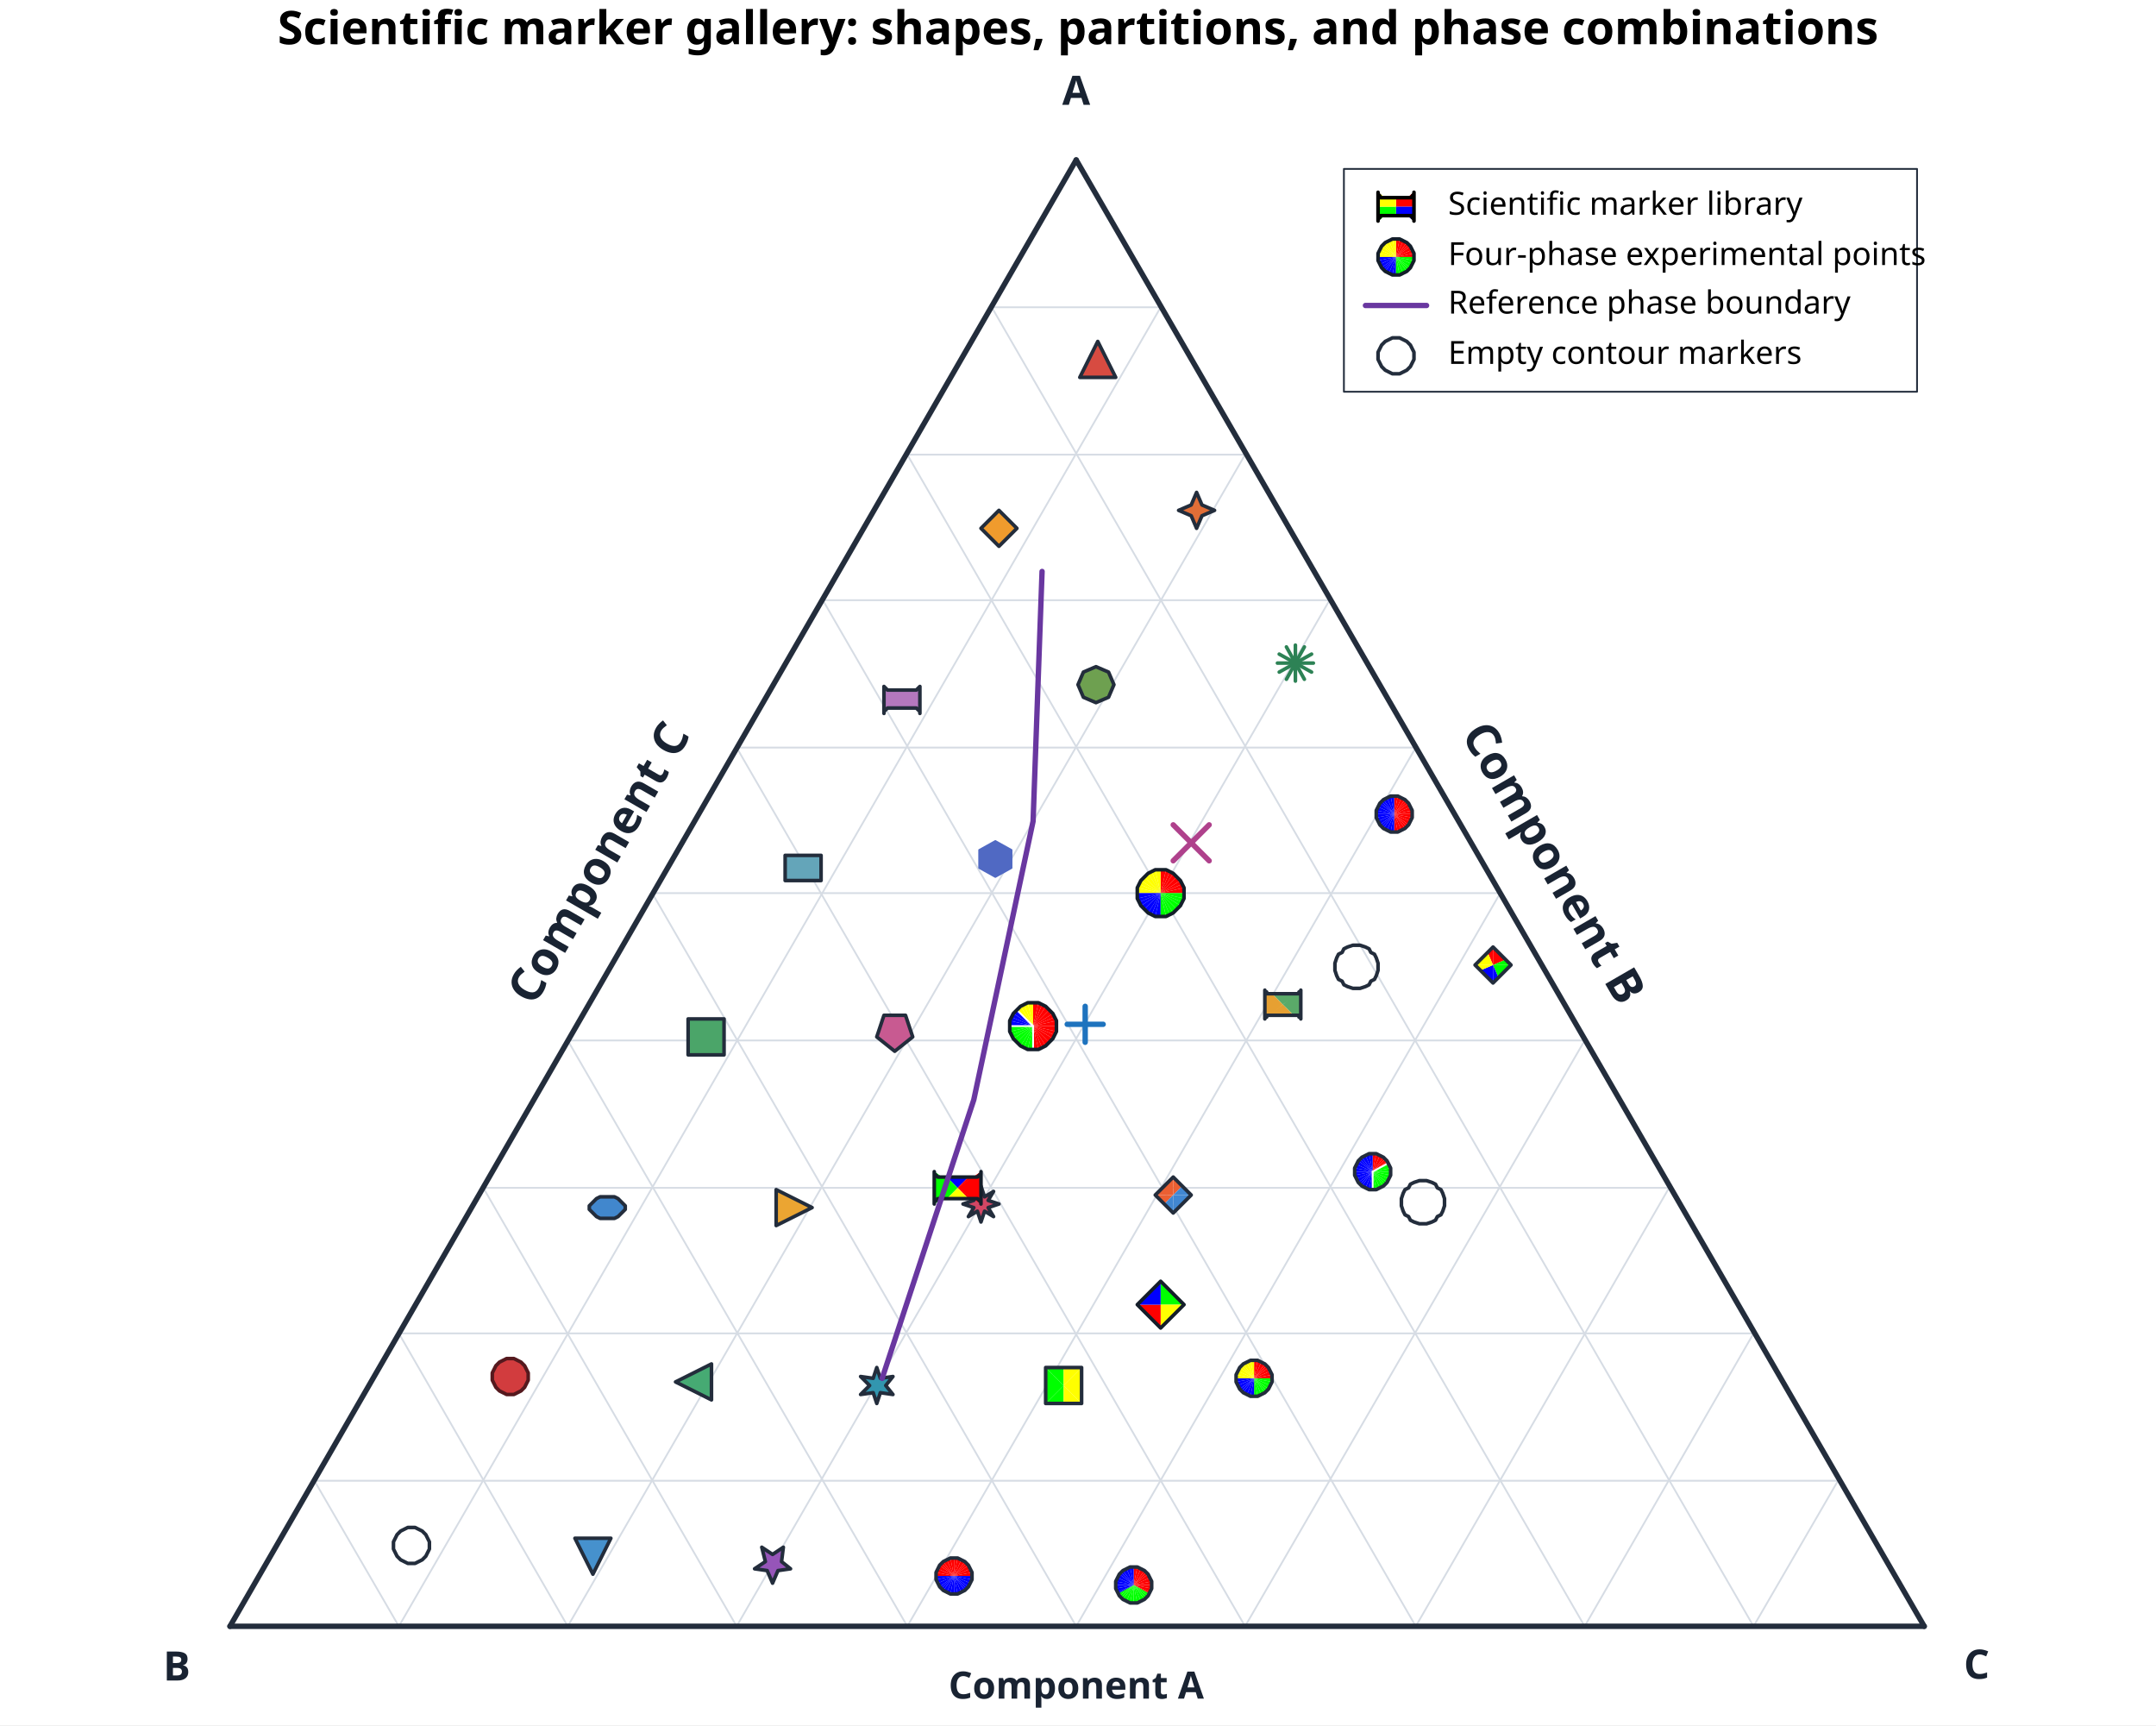
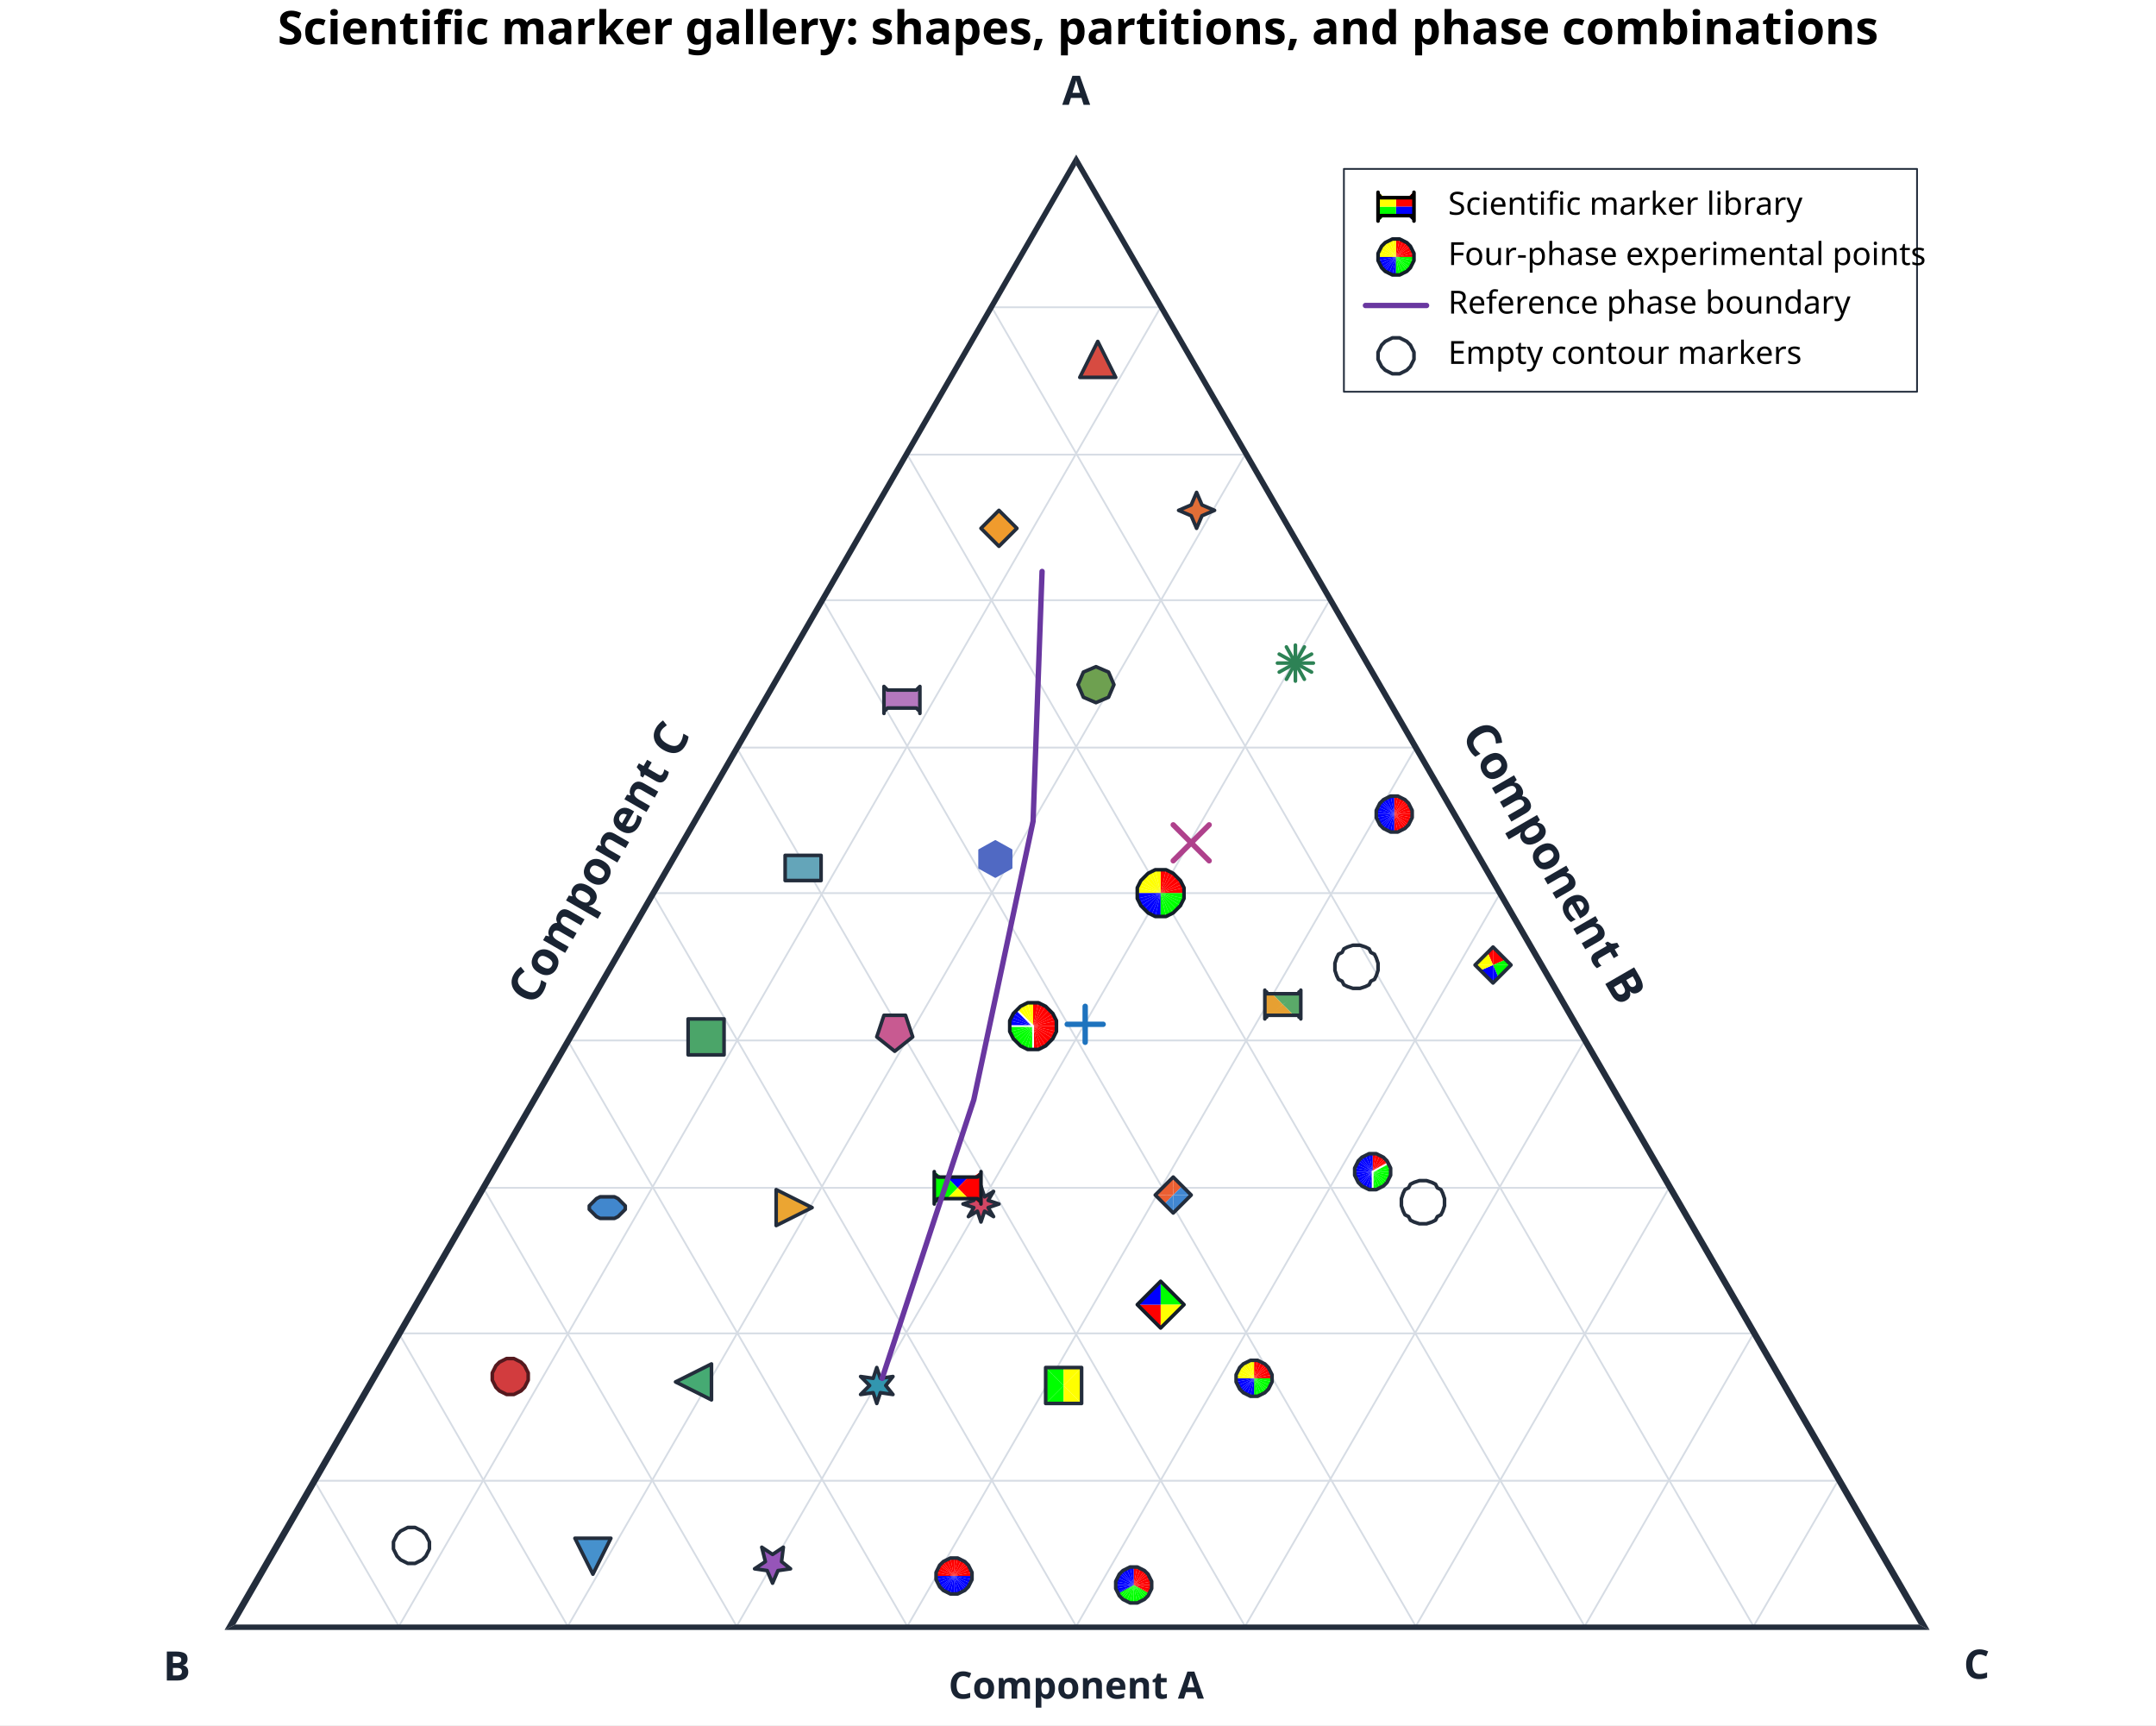
<svg xmlns="http://www.w3.org/2000/svg" width="1200" height="960" viewBox="0 0 1200 960">
  <g id="ternary-geometry" shape-rendering="geometricPrecision" stroke-linecap="round" stroke-linejoin="round">
    <rect x="0" y="0" width="1200" height="960" opacity="1" fill="#FFFFFF" stroke="none" />
    <polyline fill="none" opacity="1" stroke="#D6DCE4" stroke-width="1" points="175,824 1023,824 " />
    <polyline fill="none" opacity="1" stroke="#D6DCE4" stroke-width="1" points="222,742 976,742 " />
    <polyline fill="none" opacity="1" stroke="#D6DCE4" stroke-width="1" points="269,661 929,661 " />
    <polyline fill="none" opacity="1" stroke="#D6DCE4" stroke-width="1" points="316,579 882,579 " />
    <polyline fill="none" opacity="1" stroke="#D6DCE4" stroke-width="1" points="363,497 835,497 " />
    <polyline fill="none" opacity="1" stroke="#D6DCE4" stroke-width="1" points="410,416 788,416 " />
    <polyline fill="none" opacity="1" stroke="#D6DCE4" stroke-width="1" points="458,334 740,334 " />
    <polyline fill="none" opacity="1" stroke="#D6DCE4" stroke-width="1" points="505,253 693,253 " />
    <polyline fill="none" opacity="1" stroke="#D6DCE4" stroke-width="1" points="552,171 646,171 " />
    <polyline fill="none" opacity="1" stroke="#D6DCE4" stroke-width="1" points="552,171 976,905 " />
    <polyline fill="none" opacity="1" stroke="#D6DCE4" stroke-width="1" points="505,253 882,905 " />
    <polyline fill="none" opacity="1" stroke="#D6DCE4" stroke-width="1" points="458,334 788,905 " />
    <polyline fill="none" opacity="1" stroke="#D6DCE4" stroke-width="1" points="410,416 693,905 " />
    <polyline fill="none" opacity="1" stroke="#D6DCE4" stroke-width="1" points="363,497 599,905 " />
    <polyline fill="none" opacity="1" stroke="#D6DCE4" stroke-width="1" points="316,579 505,905 " />
    <polyline fill="none" opacity="1" stroke="#D6DCE4" stroke-width="1" points="269,661 410,905 " />
    <polyline fill="none" opacity="1" stroke="#D6DCE4" stroke-width="1" points="222,742 316,905 " />
    <polyline fill="none" opacity="1" stroke="#D6DCE4" stroke-width="1" points="175,824 222,905 " />
    <polyline fill="none" opacity="1" stroke="#D6DCE4" stroke-width="1" points="646,171 222,905 " />
    <polyline fill="none" opacity="1" stroke="#D6DCE4" stroke-width="1" points="693,253 316,905 " />
    <polyline fill="none" opacity="1" stroke="#D6DCE4" stroke-width="1" points="740,334 410,905 " />
    <polyline fill="none" opacity="1" stroke="#D6DCE4" stroke-width="1" points="788,416 505,905 " />
    <polyline fill="none" opacity="1" stroke="#D6DCE4" stroke-width="1" points="835,497 599,905 " />
    <polyline fill="none" opacity="1" stroke="#D6DCE4" stroke-width="1" points="882,579 693,905 " />
    <polyline fill="none" opacity="1" stroke="#D6DCE4" stroke-width="1" points="929,661 788,905 " />
    <polyline fill="none" opacity="1" stroke="#D6DCE4" stroke-width="1" points="976,742 882,905 " />
    <polyline fill="none" opacity="1" stroke="#D6DCE4" stroke-width="1" points="1023,824 976,905 " />
-     <polyline fill="none" opacity="1" stroke="#232D3C" stroke-width="3" points="128,905 1071,905 " />
-     <polyline fill="none" opacity="1" stroke="#232D3C" stroke-width="3" points="1071,905 599,89 " />
-     <polyline fill="none" opacity="1" stroke="#232D3C" stroke-width="3" points="599,89 128,905 " />
    <polyline fill="none" opacity="1" stroke="#232D3C" stroke-width="2" points="239,860 239,858 238,856 237,854 236,853 235,852 233,851 231,850 229,850 227,850 225,851 223,852 222,853 221,854 220,856 219,858 219,860 219,862 220,864 221,866 222,867 223,868 225,869 227,870 229,870 231,870 233,869 235,868 236,867 237,866 238,864 239,862 239,860 " />
    <polygon opacity="1" fill="#D23C3E" points="294,766 294,764 293,762 292,760 291,759 290,758 288,757 286,756 284,756 282,756 280,757 278,758 277,759 276,760 275,762 274,764 274,766 274,768 275,770 276,772 277,773 278,774 280,775 282,776 284,776 286,776 288,775 290,774 291,773 292,772 293,770 294,768 " />
    <polyline fill="none" opacity="1" stroke="#55191E" stroke-width="2" points="294,766 294,764 293,762 292,760 291,759 290,758 288,757 286,756 284,756 282,756 280,757 278,758 277,759 276,760 275,762 274,764 274,766 274,768 275,770 276,772 277,773 278,774 280,775 282,776 284,776 286,776 288,775 290,774 291,773 292,772 293,770 294,768 294,766 " />
    <polygon opacity="1" fill="#4187CD" points="348,672 348,671 347,670 346,669 345,668 344,667 342,666 340,666 338,666 336,666 334,666 332,667 331,668 330,669 329,670 328,671 328,672 328,673 329,674 330,675 331,676 332,677 334,678 336,678 338,678 340,678 342,678 344,677 345,676 346,675 347,674 348,673 " />
    <polyline fill="none" opacity="1" stroke="#232D3C" stroke-width="2" points="348,672 348,671 347,670 346,669 345,668 344,667 342,666 340,666 338,666 336,666 334,666 332,667 331,668 330,669 329,670 328,671 328,672 328,673 329,674 330,675 331,676 332,677 334,678 336,678 338,678 340,678 342,678 344,677 345,676 346,675 347,674 348,673 348,672 " />
    <polygon opacity="1" fill="#4BA569" points="383,567 403,567 403,587 383,587 " />
    <polyline fill="none" opacity="1" stroke="#232D3C" stroke-width="2" points="383,567 403,567 403,587 383,587 383,567 " />
    <polygon opacity="1" fill="#64A5B9" points="437,476 457,476 457,490 437,490 " />
    <polyline fill="none" opacity="1" stroke="#232D3C" stroke-width="2" points="437,476 457,476 457,490 437,490 437,476 " />
    <polygon opacity="1" fill="#B478BE" points="510,384 510,384 511,383 512,382 512,382 512,397 512,396 511,395 510,394 510,394 495,394 494,394 493,395 492,396 492,397 492,382 492,382 493,383 494,384 495,384 " />
    <polyline fill="none" opacity="1" stroke="#232D3C" stroke-width="2" points="510,384 510,384 511,383 512,382 512,382 512,397 512,396 511,395 510,394 510,394 495,394 494,394 493,395 492,396 492,397 492,382 492,382 493,383 494,384 495,384 510,384 " />
    <polygon opacity="1" fill="#F09B2D" points="556,284 566,294 556,304 546,294 " />
    <polyline fill="none" opacity="1" stroke="#232D3C" stroke-width="2" points="556,284 566,294 556,304 546,294 556,284 " />
    <polygon opacity="1" fill="#D74B41" points="611,190 621,210 601,210 " />
    <polyline fill="none" opacity="1" stroke="#232D3C" stroke-width="2" points="611,190 621,210 601,210 611,190 " />
    <polygon opacity="1" fill="#4691CD" points="330,876 320,856 340,856 " />
    <polyline fill="none" opacity="1" stroke="#232D3C" stroke-width="2" points="330,876 320,856 340,856 330,876 " />
    <polygon opacity="1" fill="#46AA73" points="376,769 396,759 396,779 " />
    <polyline fill="none" opacity="1" stroke="#232D3C" stroke-width="2" points="376,769 396,759 396,779 376,769 " />
    <polygon opacity="1" fill="#EBA532" points="452,672 432,682 432,662 " />
    <polyline fill="none" opacity="1" stroke="#232D3C" stroke-width="2" points="452,672 432,682 432,662 452,672 " />
    <polygon opacity="1" fill="#C85A91" points="498,585 508,577 504,565 492,565 488,577 " />
    <polyline fill="none" opacity="1" stroke="#232D3C" stroke-width="2" points="498,585 508,577 504,565 492,565 488,577 498,585 " />
    <polygon opacity="1" fill="#5069C3" points="554,488 563,483 563,473 554,468 545,473 545,483 " />
    <polyline fill="none" opacity="1" stroke="#5069C3" stroke-width="1" points="554,488 563,483 563,473 554,468 545,473 545,483 554,488 " />
    <polygon opacity="1" fill="#6EA050" points="610,391 617,388 620,381 617,374 610,371 603,374 600,381 603,388 " />
    <polyline fill="none" opacity="1" stroke="#232D3C" stroke-width="2" points="610,391 617,388 620,381 617,374 610,371 603,374 600,381 603,388 610,391 " />
    <polygon opacity="1" fill="#E16E37" points="666,294 669,287 676,284 669,281 666,274 663,281 656,284 663,287 " />
    <polyline fill="none" opacity="1" stroke="#232D3C" stroke-width="2" points="666,294 669,287 676,284 669,281 666,274 663,281 656,284 663,287 666,294 " />
    <polygon opacity="1" fill="#9655B9" points="430,881 433,874 440,873 435,869 436,861 430,865 424,861 426,869 420,873 427,874 " />
    <polyline fill="none" opacity="1" stroke="#232D3C" stroke-width="2" points="430,881 433,874 440,873 435,869 436,861 430,865 424,861 426,869 420,873 427,874 430,881 " />
    <polygon opacity="1" fill="#3296AF" points="488,781 490,775 497,776 493,771 497,766 490,767 488,761 486,767 479,766 484,771 479,776 486,775 " />
    <polyline fill="none" opacity="1" stroke="#232D3C" stroke-width="2" points="488,781 490,775 497,776 493,771 497,766 490,767 488,761 486,767 479,766 484,771 479,776 486,775 488,781 " />
    <polygon opacity="1" fill="#D24664" points="546,680 548,674 553,677 550,672 556,670 550,668 553,663 548,666 546,660 544,666 539,663 542,668 536,670 542,672 539,677 544,674 " />
    <polyline fill="none" opacity="1" stroke="#232D3C" stroke-width="2" points="546,680 548,674 553,677 550,672 556,670 550,668 553,663 548,666 546,660 544,666 539,663 542,668 536,670 542,672 539,677 544,674 546,680 " />
    <polyline fill="none" opacity="1" stroke="#1E73BE" stroke-width="3" points="594,570 614,570 " />
    <polyline fill="none" opacity="1" stroke="#1E73BE" stroke-width="3" points="604,560 604,580 " />
    <polyline fill="none" opacity="1" stroke="#AF418C" stroke-width="3" points="653,459 673,479 " />
    <polyline fill="none" opacity="1" stroke="#AF418C" stroke-width="3" points="653,479 673,459 " />
    <polyline fill="none" opacity="1" stroke="#2D8255" stroke-width="2" points="711,369 731,369 " />
    <polyline fill="none" opacity="1" stroke="#2D8255" stroke-width="2" points="712,374 730,364 " />
    <polyline fill="none" opacity="1" stroke="#2D8255" stroke-width="2" points="716,378 726,360 " />
    <polyline fill="none" opacity="1" stroke="#2D8255" stroke-width="2" points="721,379 721,359 " />
    <polyline fill="none" opacity="1" stroke="#2D8255" stroke-width="2" points="726,378 716,360 " />
    <polyline fill="none" opacity="1" stroke="#2D8255" stroke-width="2" points="730,374 712,364 " />
    <polygon opacity="1" fill="#FF0000" points="531,877 541,877 541,875 " />
    <polygon opacity="1" fill="#FF0000" points="531,877 541,875 540,873 " />
    <polygon opacity="1" fill="#FF0000" points="531,877 540,873 539,871 " />
    <polygon opacity="1" fill="#FF0000" points="531,877 539,871 538,870 " />
    <polygon opacity="1" fill="#FF0000" points="531,877 538,870 537,869 " />
    <polygon opacity="1" fill="#FF0000" points="531,877 537,869 535,868 " />
    <polygon opacity="1" fill="#FF0000" points="531,877 535,868 533,867 " />
    <polygon opacity="1" fill="#FF0000" points="531,877 533,867 531,867 " />
    <polygon opacity="1" fill="#FF0000" points="531,877 531,867 529,867 " />
    <polygon opacity="1" fill="#FF0000" points="531,877 529,867 527,868 " />
    <polygon opacity="1" fill="#FF0000" points="531,877 527,868 525,869 " />
    <polygon opacity="1" fill="#FF0000" points="531,877 525,869 524,870 " />
    <polygon opacity="1" fill="#FF0000" points="531,877 524,870 523,871 " />
    <polygon opacity="1" fill="#FF0000" points="531,877 523,871 522,873 " />
    <polygon opacity="1" fill="#FF0000" points="531,877 522,873 521,875 " />
    <polygon opacity="1" fill="#FF0000" points="531,877 521,875 521,877 " />
    <polygon opacity="1" fill="#0000FF" points="531,877 521,877 521,879 " />
    <polygon opacity="1" fill="#0000FF" points="531,877 521,879 522,881 " />
    <polygon opacity="1" fill="#0000FF" points="531,877 522,881 523,883 " />
    <polygon opacity="1" fill="#0000FF" points="531,877 523,883 524,884 " />
    <polygon opacity="1" fill="#0000FF" points="531,877 524,884 525,885 " />
    <polygon opacity="1" fill="#0000FF" points="531,877 525,885 527,886 " />
    <polygon opacity="1" fill="#0000FF" points="531,877 527,886 529,887 " />
    <polygon opacity="1" fill="#0000FF" points="531,877 529,887 531,887 " />
    <polygon opacity="1" fill="#0000FF" points="531,877 531,887 533,887 " />
    <polygon opacity="1" fill="#0000FF" points="531,877 533,887 535,886 " />
    <polygon opacity="1" fill="#0000FF" points="531,877 535,886 537,885 " />
    <polygon opacity="1" fill="#0000FF" points="531,877 537,885 538,884 " />
    <polygon opacity="1" fill="#0000FF" points="531,877 538,884 539,883 " />
    <polygon opacity="1" fill="#0000FF" points="531,877 539,883 540,881 " />
    <polygon opacity="1" fill="#0000FF" points="531,877 540,881 541,879 " />
    <polygon opacity="1" fill="#0000FF" points="531,877 541,879 541,877 " />
    <polyline fill="none" opacity="1" stroke="#232D3C" stroke-width="2" points="541,877 541,875 540,873 539,871 538,870 537,869 535,868 533,867 531,867 529,867 527,868 525,869 524,870 523,871 522,873 521,875 521,877 521,879 522,881 523,883 524,884 525,885 527,886 529,887 531,887 533,887 535,886 537,885 538,884 539,883 540,881 541,879 541,877 " />
    <polygon opacity="1" fill="#00FF00" points="592,771 592,771 582,761 592,761 " />
    <polygon opacity="1" fill="#FFFF00" points="592,771 592,771 592,761 602,761 " />
    <polygon opacity="1" fill="#FFFF00" points="592,771 602,761 602,781 " />
    <polygon opacity="1" fill="#00FF00" points="592,771 592,771 592,781 582,781 " />
    <polygon opacity="1" fill="#FFFF00" points="592,771 592,771 602,781 592,781 " />
    <polygon opacity="1" fill="#00FF00" points="592,771 582,781 582,761 " />
    <polyline fill="none" opacity="1" stroke="#232D3C" stroke-width="2" points="582,761 602,761 602,781 582,781 582,761 " />
    <polygon opacity="1" fill="#EB5F32" points="653,665 653,665 653,655 658,660 " />
    <polygon opacity="1" fill="#4187D2" points="653,665 653,665 658,660 663,665 " />
    <polygon opacity="1" fill="#4187D2" points="653,665 663,665 653,675 " />
    <polygon opacity="1" fill="#EB5F32" points="653,665 653,665 648,670 643,665 " />
    <polygon opacity="1" fill="#4187D2" points="653,665 653,665 653,675 648,670 " />
    <polygon opacity="1" fill="#EB5F32" points="653,665 643,665 653,655 " />
    <polyline fill="none" opacity="1" stroke="#232D3C" stroke-width="2" points="653,655 663,665 653,675 643,665 653,655 " />
    <polygon opacity="1" fill="#5AAA69" points="714,559 722,553 723,553 " />
    <polygon opacity="1" fill="#5AAA69" points="714,559 723,553 723,552 " />
    <polygon opacity="1" fill="#5AAA69" points="714,559 723,552 724,552 " />
    <polygon opacity="1" fill="#5AAA69" points="714,559 724,552 724,551 " />
    <polygon opacity="1" fill="#5AAA69" points="714,559 724,551 724,567 " />
    <polygon opacity="1" fill="#5AAA69" points="714,559 724,567 724,566 " />
    <polygon opacity="1" fill="#5AAA69" points="714,559 724,566 723,566 " />
    <polygon opacity="1" fill="#5AAA69" points="714,559 723,566 723,565 " />
    <polygon opacity="1" fill="#5AAA69" points="714,559 723,565 722,565 " />
    <polygon opacity="1" fill="#5AAA69" points="714,559 714,559 722,565 720,565 " />
    <polygon opacity="1" fill="#E6A032" points="714,559 714,559 720,565 706,565 " />
    <polygon opacity="1" fill="#E6A032" points="714,559 706,565 705,565 " />
    <polygon opacity="1" fill="#E6A032" points="714,559 705,565 705,566 " />
    <polygon opacity="1" fill="#E6A032" points="714,559 705,566 704,566 " />
    <polygon opacity="1" fill="#E6A032" points="714,559 704,566 704,567 " />
    <polygon opacity="1" fill="#E6A032" points="714,559 704,567 704,551 " />
    <polygon opacity="1" fill="#E6A032" points="714,559 704,551 704,552 " />
    <polygon opacity="1" fill="#E6A032" points="714,559 704,552 705,552 " />
    <polygon opacity="1" fill="#E6A032" points="714,559 705,552 705,553 " />
    <polygon opacity="1" fill="#E6A032" points="714,559 705,553 706,553 " />
    <polygon opacity="1" fill="#5AAA69" points="714,559 714,559 708,553 722,553 " />
    <polygon opacity="1" fill="#E6A032" points="714,559 714,559 706,553 708,553 " />
    <polyline fill="none" opacity="1" stroke="#232D3C" stroke-width="2" points="722,553 723,553 723,552 724,552 724,551 724,567 724,566 723,566 723,565 722,565 706,565 705,565 705,566 704,566 704,567 704,551 704,552 705,552 705,553 706,553 722,553 " />
    <polygon opacity="1" fill="#FF0000" points="776,453 786,453 786,451 " />
    <polygon opacity="1" fill="#FF0000" points="776,453 786,451 785,449 " />
    <polygon opacity="1" fill="#FF0000" points="776,453 785,449 784,447 " />
    <polygon opacity="1" fill="#FF0000" points="776,453 784,447 783,446 " />
    <polygon opacity="1" fill="#FF0000" points="776,453 783,446 782,445 " />
    <polygon opacity="1" fill="#FF0000" points="776,453 782,445 780,444 " />
    <polygon opacity="1" fill="#FF0000" points="776,453 780,444 778,443 " />
    <polygon opacity="1" fill="#FF0000" points="776,453 778,443 776,443 " />
    <polygon opacity="1" fill="#FF0000" points="776,453 776,463 778,463 " />
    <polygon opacity="1" fill="#FF0000" points="776,453 778,463 780,462 " />
    <polygon opacity="1" fill="#FF0000" points="776,453 780,462 782,461 " />
    <polygon opacity="1" fill="#FF0000" points="776,453 782,461 783,460 " />
    <polygon opacity="1" fill="#FF0000" points="776,453 783,460 784,459 " />
    <polygon opacity="1" fill="#FF0000" points="776,453 784,459 785,457 " />
    <polygon opacity="1" fill="#FF0000" points="776,453 785,457 786,455 " />
    <polygon opacity="1" fill="#FF0000" points="776,453 786,455 786,453 " />
    <polygon opacity="1" fill="#0000FF" points="776,453 776,443 774,443 " />
    <polygon opacity="1" fill="#0000FF" points="776,453 774,443 772,444 " />
    <polygon opacity="1" fill="#0000FF" points="776,453 772,444 770,445 " />
    <polygon opacity="1" fill="#0000FF" points="776,453 770,445 769,446 " />
    <polygon opacity="1" fill="#0000FF" points="776,453 769,446 768,447 " />
    <polygon opacity="1" fill="#0000FF" points="776,453 768,447 767,449 " />
    <polygon opacity="1" fill="#0000FF" points="776,453 767,449 766,451 " />
    <polygon opacity="1" fill="#0000FF" points="776,453 766,451 766,453 " />
    <polygon opacity="1" fill="#0000FF" points="776,453 766,453 766,455 " />
    <polygon opacity="1" fill="#0000FF" points="776,453 766,455 767,457 " />
    <polygon opacity="1" fill="#0000FF" points="776,453 767,457 768,459 " />
    <polygon opacity="1" fill="#0000FF" points="776,453 768,459 769,460 " />
    <polygon opacity="1" fill="#0000FF" points="776,453 769,460 770,461 " />
    <polygon opacity="1" fill="#0000FF" points="776,453 770,461 772,462 " />
    <polygon opacity="1" fill="#0000FF" points="776,453 772,462 774,463 " />
    <polygon opacity="1" fill="#0000FF" points="776,453 774,463 776,463 " />
    <polyline fill="none" opacity="1" stroke="#232D3C" stroke-width="2" points="786,453 786,451 785,449 784,447 783,446 782,445 780,444 778,443 776,443 774,443 772,444 770,445 769,446 768,447 767,449 766,451 766,453 766,455 767,457 768,459 769,460 770,461 772,462 774,463 776,463 778,463 780,462 782,461 783,460 784,459 785,457 786,455 786,453 " />
    <polygon opacity="1" fill="#FF0000" points="631,882 641,882 641,880 " />
    <polygon opacity="1" fill="#FF0000" points="631,882 641,880 640,878 " />
    <polygon opacity="1" fill="#FF0000" points="631,882 640,878 639,876 " />
    <polygon opacity="1" fill="#FF0000" points="631,882 639,876 638,875 " />
    <polygon opacity="1" fill="#FF0000" points="631,882 638,875 637,874 " />
    <polygon opacity="1" fill="#FF0000" points="631,882 637,874 635,873 " />
    <polygon opacity="1" fill="#FF0000" points="631,882 635,873 633,872 " />
    <polygon opacity="1" fill="#FF0000" points="631,882 633,872 631,872 " />
    <polygon opacity="1" fill="#FF0000" points="631,882 631,882 640,887 640,886 " />
    <polygon opacity="1" fill="#FF0000" points="631,882 640,886 641,884 " />
    <polygon opacity="1" fill="#FF0000" points="631,882 641,884 641,882 " />
    <polygon opacity="1" fill="#00FF00" points="631,882 631,882 622,887 623,888 " />
    <polygon opacity="1" fill="#00FF00" points="631,882 623,888 624,889 " />
    <polygon opacity="1" fill="#00FF00" points="631,882 624,889 625,890 " />
    <polygon opacity="1" fill="#00FF00" points="631,882 625,890 627,891 " />
    <polygon opacity="1" fill="#00FF00" points="631,882 627,891 629,892 " />
    <polygon opacity="1" fill="#00FF00" points="631,882 629,892 631,892 " />
    <polygon opacity="1" fill="#00FF00" points="631,882 631,892 633,892 " />
    <polygon opacity="1" fill="#00FF00" points="631,882 633,892 635,891 " />
    <polygon opacity="1" fill="#00FF00" points="631,882 635,891 637,890 " />
    <polygon opacity="1" fill="#00FF00" points="631,882 637,890 638,889 " />
    <polygon opacity="1" fill="#00FF00" points="631,882 638,889 639,888 " />
    <polygon opacity="1" fill="#00FF00" points="631,882 631,882 639,888 640,887 " />
    <polygon opacity="1" fill="#0000FF" points="631,882 631,872 629,872 " />
    <polygon opacity="1" fill="#0000FF" points="631,882 629,872 627,873 " />
    <polygon opacity="1" fill="#0000FF" points="631,882 627,873 625,874 " />
    <polygon opacity="1" fill="#0000FF" points="631,882 625,874 624,875 " />
    <polygon opacity="1" fill="#0000FF" points="631,882 624,875 623,876 " />
    <polygon opacity="1" fill="#0000FF" points="631,882 623,876 622,878 " />
    <polygon opacity="1" fill="#0000FF" points="631,882 622,878 621,880 " />
    <polygon opacity="1" fill="#0000FF" points="631,882 621,880 621,882 " />
    <polygon opacity="1" fill="#0000FF" points="631,882 621,882 621,884 " />
    <polygon opacity="1" fill="#0000FF" points="631,882 621,884 622,886 " />
    <polygon opacity="1" fill="#0000FF" points="631,882 631,882 622,886 622,887 " />
    <polyline fill="none" opacity="1" stroke="#232D3C" stroke-width="2" points="641,882 641,880 640,878 639,876 638,875 637,874 635,873 633,872 631,872 629,872 627,873 625,874 624,875 623,876 622,878 621,880 621,882 621,884 622,886 623,888 624,889 625,890 627,891 629,892 631,892 633,892 635,891 637,890 638,889 639,888 640,886 641,884 641,882 " />
    <polygon opacity="1" fill="#FF0000" points="698,767 708,767 708,765 " />
    <polygon opacity="1" fill="#FF0000" points="698,767 708,765 707,763 " />
    <polygon opacity="1" fill="#FF0000" points="698,767 707,763 706,761 " />
    <polygon opacity="1" fill="#FF0000" points="698,767 706,761 705,760 " />
    <polygon opacity="1" fill="#FF0000" points="698,767 705,760 704,759 " />
    <polygon opacity="1" fill="#FF0000" points="698,767 704,759 702,758 " />
    <polygon opacity="1" fill="#FF0000" points="698,767 702,758 700,757 " />
    <polygon opacity="1" fill="#FF0000" points="698,767 700,757 698,757 " />
    <polygon opacity="1" fill="#00FF00" points="698,767 698,777 700,777 " />
    <polygon opacity="1" fill="#00FF00" points="698,767 700,777 702,776 " />
    <polygon opacity="1" fill="#00FF00" points="698,767 702,776 704,775 " />
    <polygon opacity="1" fill="#00FF00" points="698,767 704,775 705,774 " />
    <polygon opacity="1" fill="#00FF00" points="698,767 705,774 706,773 " />
    <polygon opacity="1" fill="#00FF00" points="698,767 706,773 707,771 " />
    <polygon opacity="1" fill="#00FF00" points="698,767 707,771 708,769 " />
    <polygon opacity="1" fill="#00FF00" points="698,767 708,769 708,767 " />
    <polygon opacity="1" fill="#0000FF" points="698,767 688,767 688,769 " />
    <polygon opacity="1" fill="#0000FF" points="698,767 688,769 689,771 " />
    <polygon opacity="1" fill="#0000FF" points="698,767 689,771 690,773 " />
    <polygon opacity="1" fill="#0000FF" points="698,767 690,773 691,774 " />
    <polygon opacity="1" fill="#0000FF" points="698,767 691,774 692,775 " />
    <polygon opacity="1" fill="#0000FF" points="698,767 692,775 694,776 " />
    <polygon opacity="1" fill="#0000FF" points="698,767 694,776 696,777 " />
    <polygon opacity="1" fill="#0000FF" points="698,767 696,777 698,777 " />
    <polygon opacity="1" fill="#FFFF00" points="698,767 698,757 696,757 " />
    <polygon opacity="1" fill="#FFFF00" points="698,767 696,757 694,758 " />
    <polygon opacity="1" fill="#FFFF00" points="698,767 694,758 692,759 " />
    <polygon opacity="1" fill="#FFFF00" points="698,767 692,759 691,760 " />
    <polygon opacity="1" fill="#FFFF00" points="698,767 691,760 690,761 " />
    <polygon opacity="1" fill="#FFFF00" points="698,767 690,761 689,763 " />
    <polygon opacity="1" fill="#FFFF00" points="698,767 689,763 688,765 " />
    <polygon opacity="1" fill="#FFFF00" points="698,767 688,765 688,767 " />
    <polyline fill="none" opacity="1" stroke="#232D3C" stroke-width="2" points="708,767 708,765 707,763 706,761 705,760 704,759 702,758 700,757 698,757 696,757 694,758 692,759 691,760 690,761 689,763 688,765 688,767 688,769 689,771 690,773 691,774 692,775 694,776 696,777 698,777 700,777 702,776 704,775 705,774 706,773 707,771 708,769 708,767 " />
    <polygon opacity="1" fill="#FF0000" points="764,652 764,652 773,647 772,646 " />
    <polygon opacity="1" fill="#FF0000" points="764,652 772,646 771,645 " />
    <polygon opacity="1" fill="#FF0000" points="764,652 771,645 770,644 " />
    <polygon opacity="1" fill="#FF0000" points="764,652 770,644 768,643 " />
    <polygon opacity="1" fill="#FF0000" points="764,652 768,643 766,642 " />
    <polygon opacity="1" fill="#FF0000" points="764,652 766,642 764,642 " />
    <polygon opacity="1" fill="#00FF00" points="764,652 774,652 774,650 " />
    <polygon opacity="1" fill="#00FF00" points="764,652 774,650 773,648 " />
    <polygon opacity="1" fill="#00FF00" points="764,652 764,652 773,648 773,647 " />
    <polygon opacity="1" fill="#00FF00" points="764,652 764,662 766,662 " />
    <polygon opacity="1" fill="#00FF00" points="764,652 766,662 768,661 " />
    <polygon opacity="1" fill="#00FF00" points="764,652 768,661 770,660 " />
    <polygon opacity="1" fill="#00FF00" points="764,652 770,660 771,659 " />
    <polygon opacity="1" fill="#00FF00" points="764,652 771,659 772,658 " />
    <polygon opacity="1" fill="#00FF00" points="764,652 772,658 773,656 " />
    <polygon opacity="1" fill="#00FF00" points="764,652 773,656 774,654 " />
    <polygon opacity="1" fill="#00FF00" points="764,652 774,654 774,652 " />
    <polygon opacity="1" fill="#0000FF" points="764,652 764,642 762,642 " />
    <polygon opacity="1" fill="#0000FF" points="764,652 762,642 760,643 " />
    <polygon opacity="1" fill="#0000FF" points="764,652 760,643 758,644 " />
    <polygon opacity="1" fill="#0000FF" points="764,652 758,644 757,645 " />
    <polygon opacity="1" fill="#0000FF" points="764,652 757,645 756,646 " />
    <polygon opacity="1" fill="#0000FF" points="764,652 756,646 755,648 " />
    <polygon opacity="1" fill="#0000FF" points="764,652 755,648 754,650 " />
    <polygon opacity="1" fill="#0000FF" points="764,652 754,650 754,652 " />
    <polygon opacity="1" fill="#0000FF" points="764,652 754,652 754,654 " />
    <polygon opacity="1" fill="#0000FF" points="764,652 754,654 755,656 " />
    <polygon opacity="1" fill="#0000FF" points="764,652 755,656 756,658 " />
    <polygon opacity="1" fill="#0000FF" points="764,652 756,658 757,659 " />
    <polygon opacity="1" fill="#0000FF" points="764,652 757,659 758,660 " />
    <polygon opacity="1" fill="#0000FF" points="764,652 758,660 760,661 " />
    <polygon opacity="1" fill="#0000FF" points="764,652 760,661 762,662 " />
    <polygon opacity="1" fill="#0000FF" points="764,652 762,662 764,662 " />
    <polyline fill="none" opacity="1" stroke="#FFFFFF" stroke-width="1" points="764,652 773,647 " />
    <polyline fill="none" opacity="1" stroke="#FFFFFF" stroke-width="1" points="764,652 764,662 " />
    <polyline fill="none" opacity="1" stroke="#232D3C" stroke-width="2" points="774,652 774,650 773,648 772,646 771,645 770,644 768,643 766,642 764,642 762,642 760,643 758,644 757,645 756,646 755,648 754,650 754,652 754,654 755,656 756,658 757,659 758,660 760,661 762,662 764,662 766,662 768,661 770,660 771,659 772,658 773,656 774,654 774,652 " />
    <polygon opacity="1" fill="#FF0000" points="831,537 831,537 831,527 838,534 " />
    <polygon opacity="1" fill="#00FF00" points="831,537 831,537 838,534 841,537 " />
    <polygon opacity="1" fill="#00FF00" points="831,537 831,537 841,537 834,544 " />
    <polygon opacity="1" fill="#0000FF" points="831,537 831,537 834,544 831,547 " />
    <polygon opacity="1" fill="#0000FF" points="831,537 831,537 831,547 824,540 " />
    <polygon opacity="1" fill="#FFFF00" points="831,537 831,537 824,540 821,537 " />
    <polygon opacity="1" fill="#FF0000" points="831,537 831,537 828,530 831,527 " />
    <polygon opacity="1" fill="#FFFF00" points="831,537 831,537 821,537 828,530 " />
    <polyline fill="none" opacity="1" stroke="#232D3C" stroke-width="2" points="831,527 841,537 831,547 821,537 831,527 " />
    <polygon opacity="1" fill="#FF0000" points="646,497 659,497 659,494 " />
    <polygon opacity="1" fill="#FF0000" points="646,497 659,494 658,492 " />
    <polygon opacity="1" fill="#FF0000" points="646,497 658,492 657,490 " />
    <polygon opacity="1" fill="#FF0000" points="646,497 657,490 655,488 " />
    <polygon opacity="1" fill="#FF0000" points="646,497 655,488 653,486 " />
    <polygon opacity="1" fill="#FF0000" points="646,497 653,486 651,485 " />
    <polygon opacity="1" fill="#FF0000" points="646,497 651,485 649,484 " />
    <polygon opacity="1" fill="#FF0000" points="646,497 649,484 646,484 " />
    <polygon opacity="1" fill="#FFFF00" points="646,497 646,484 643,484 " />
    <polygon opacity="1" fill="#FFFF00" points="646,497 643,484 641,485 " />
    <polygon opacity="1" fill="#FFFF00" points="646,497 641,485 639,486 " />
    <polygon opacity="1" fill="#FFFF00" points="646,497 639,486 637,488 " />
    <polygon opacity="1" fill="#FFFF00" points="646,497 637,488 635,490 " />
    <polygon opacity="1" fill="#FFFF00" points="646,497 635,490 634,492 " />
    <polygon opacity="1" fill="#FFFF00" points="646,497 634,492 633,494 " />
    <polygon opacity="1" fill="#FFFF00" points="646,497 633,494 633,497 " />
    <polygon opacity="1" fill="#0000FF" points="646,497 633,497 633,500 " />
    <polygon opacity="1" fill="#0000FF" points="646,497 633,500 634,502 " />
    <polygon opacity="1" fill="#0000FF" points="646,497 634,502 635,504 " />
    <polygon opacity="1" fill="#0000FF" points="646,497 635,504 637,506 " />
    <polygon opacity="1" fill="#0000FF" points="646,497 637,506 639,508 " />
    <polygon opacity="1" fill="#0000FF" points="646,497 639,508 641,509 " />
    <polygon opacity="1" fill="#0000FF" points="646,497 641,509 643,510 " />
    <polygon opacity="1" fill="#0000FF" points="646,497 643,510 646,510 " />
    <polygon opacity="1" fill="#00FF00" points="646,497 646,510 649,510 " />
    <polygon opacity="1" fill="#00FF00" points="646,497 649,510 651,509 " />
    <polygon opacity="1" fill="#00FF00" points="646,497 651,509 653,508 " />
    <polygon opacity="1" fill="#00FF00" points="646,497 653,508 655,506 " />
    <polygon opacity="1" fill="#00FF00" points="646,497 655,506 657,504 " />
    <polygon opacity="1" fill="#00FF00" points="646,497 657,504 658,502 " />
    <polygon opacity="1" fill="#00FF00" points="646,497 658,502 659,500 " />
    <polygon opacity="1" fill="#00FF00" points="646,497 659,500 659,497 " />
    <polyline fill="none" opacity="1" stroke="#141E2A" stroke-width="2" points="659,497 659,494 658,492 657,490 655,488 653,486 651,485 649,484 646,484 643,484 641,485 639,486 637,488 635,490 634,492 633,494 633,497 633,500 634,502 635,504 637,506 639,508 641,509 643,510 646,510 649,510 651,509 653,508 655,506 657,504 658,502 659,500 659,497 " />
    <polygon opacity="1" fill="#FF0000" points="575,571 588,571 588,568 " />
    <polygon opacity="1" fill="#FF0000" points="575,571 588,568 587,566 " />
    <polygon opacity="1" fill="#FF0000" points="575,571 587,566 586,564 " />
    <polygon opacity="1" fill="#FF0000" points="575,571 586,564 584,562 " />
    <polygon opacity="1" fill="#FF0000" points="575,571 584,562 582,560 " />
    <polygon opacity="1" fill="#FF0000" points="575,571 582,560 580,559 " />
    <polygon opacity="1" fill="#FF0000" points="575,571 580,559 578,558 " />
    <polygon opacity="1" fill="#FF0000" points="575,571 578,558 575,558 " />
    <polygon opacity="1" fill="#FF0000" points="575,571 575,584 578,584 " />
    <polygon opacity="1" fill="#FF0000" points="575,571 578,584 580,583 " />
    <polygon opacity="1" fill="#FF0000" points="575,571 580,583 582,582 " />
    <polygon opacity="1" fill="#FF0000" points="575,571 582,582 584,580 " />
    <polygon opacity="1" fill="#FF0000" points="575,571 584,580 586,578 " />
    <polygon opacity="1" fill="#FF0000" points="575,571 586,578 587,576 " />
    <polygon opacity="1" fill="#FF0000" points="575,571 587,576 588,574 " />
    <polygon opacity="1" fill="#FF0000" points="575,571 588,574 588,571 " />
    <polygon opacity="1" fill="#00FF00" points="575,571 562,571 562,574 " />
    <polygon opacity="1" fill="#00FF00" points="575,571 562,574 563,576 " />
    <polygon opacity="1" fill="#00FF00" points="575,571 563,576 564,578 " />
    <polygon opacity="1" fill="#00FF00" points="575,571 564,578 566,580 " />
    <polygon opacity="1" fill="#00FF00" points="575,571 566,580 568,582 " />
    <polygon opacity="1" fill="#00FF00" points="575,571 568,582 570,583 " />
    <polygon opacity="1" fill="#00FF00" points="575,571 570,583 572,584 " />
    <polygon opacity="1" fill="#00FF00" points="575,571 572,584 575,584 " />
    <polygon opacity="1" fill="#0000FF" points="575,571 566,562 564,564 " />
    <polygon opacity="1" fill="#0000FF" points="575,571 564,564 563,566 " />
    <polygon opacity="1" fill="#0000FF" points="575,571 563,566 562,568 " />
    <polygon opacity="1" fill="#0000FF" points="575,571 562,568 562,571 " />
    <polygon opacity="1" fill="#FFFF00" points="575,571 575,558 572,558 " />
    <polygon opacity="1" fill="#FFFF00" points="575,571 572,558 570,559 " />
    <polygon opacity="1" fill="#FFFF00" points="575,571 570,559 568,560 " />
    <polygon opacity="1" fill="#FFFF00" points="575,571 568,560 566,562 " />
    <polyline fill="none" opacity="1" stroke="#FFFFFF" stroke-width="1" points="575,571 575,584 " />
    <polyline fill="none" opacity="1" stroke="#FFFFFF" stroke-width="1" points="575,571 562,571 " />
    <polyline fill="none" opacity="1" stroke="#FFFFFF" stroke-width="1" points="575,571 566,562 " />
    <polyline fill="none" opacity="1" stroke="#141E2A" stroke-width="2" points="588,571 588,568 587,566 586,564 584,562 582,560 580,559 578,558 575,558 572,558 570,559 568,560 566,562 564,564 563,566 562,568 562,571 562,574 563,576 564,578 566,580 568,582 570,583 572,584 575,584 578,584 580,583 582,582 584,580 586,578 587,576 588,574 588,571 " />
    <polygon opacity="1" fill="#FF0000" points="533,661 542,655 544,655 " />
    <polygon opacity="1" fill="#FF0000" points="533,661 544,655 545,654 " />
    <polygon opacity="1" fill="#FF0000" points="533,661 545,654 546,653 " />
    <polygon opacity="1" fill="#FF0000" points="533,661 546,653 546,652 " />
    <polygon opacity="1" fill="#FF0000" points="533,661 546,652 546,670 " />
    <polygon opacity="1" fill="#FF0000" points="533,661 546,670 546,669 " />
    <polygon opacity="1" fill="#FF0000" points="533,661 546,669 545,668 " />
    <polygon opacity="1" fill="#FF0000" points="533,661 545,668 544,667 " />
    <polygon opacity="1" fill="#FF0000" points="533,661 544,667 542,667 " />
    <polygon opacity="1" fill="#FF0000" points="533,661 533,661 542,667 539,667 " />
    <polygon opacity="1" fill="#FFFF00" points="533,661 533,661 533,661 539,667 527,667 " />
    <polygon opacity="1" fill="#00FF00" points="533,661 533,661 533,661 527,667 524,667 " />
    <polygon opacity="1" fill="#00FF00" points="533,661 524,667 522,667 " />
    <polygon opacity="1" fill="#00FF00" points="533,661 522,667 521,668 " />
    <polygon opacity="1" fill="#00FF00" points="533,661 521,668 520,669 " />
    <polygon opacity="1" fill="#00FF00" points="533,661 520,669 520,670 " />
    <polygon opacity="1" fill="#00FF00" points="533,661 520,670 520,652 " />
    <polygon opacity="1" fill="#00FF00" points="533,661 520,652 520,653 " />
    <polygon opacity="1" fill="#00FF00" points="533,661 520,653 521,654 " />
    <polygon opacity="1" fill="#00FF00" points="533,661 521,654 522,655 " />
    <polygon opacity="1" fill="#00FF00" points="533,661 522,655 524,655 " />
    <polygon opacity="1" fill="#0000FF" points="533,661 533,661 533,661 527,655 539,655 " />
    <polygon opacity="1" fill="#FF0000" points="533,661 533,661 533,661 539,655 542,655 " />
    <polygon opacity="1" fill="#00FF00" points="533,661 533,661 524,655 527,655 " />
    <polyline fill="none" opacity="1" stroke="#141E2A" stroke-width="2" points="542,655 544,655 545,654 546,653 546,652 546,670 546,669 545,668 544,667 542,667 524,667 522,667 521,668 520,669 520,670 520,652 520,653 521,654 522,655 524,655 542,655 " />
    <polygon opacity="1" fill="#00FF00" points="646,726 646,713 659,726 " />
    <polygon opacity="1" fill="#FFFF00" points="646,726 659,726 646,739 " />
    <polygon opacity="1" fill="#FF0000" points="646,726 646,739 633,726 " />
    <polygon opacity="1" fill="#0000FF" points="646,726 633,726 646,713 " />
    <polyline fill="none" opacity="1" stroke="#141E2A" stroke-width="2" points="646,713 659,726 646,739 633,726 646,713 " />
    <polyline fill="none" opacity="1" stroke="#6937A0" stroke-width="3" points="580,318 575,457 542,612 491,767 " />
    <polyline fill="none" opacity="1" stroke="#232D3C" stroke-width="2" points="767,538 767,536 766,533 765,531 763,530 762,528 760,527 757,526 755,526 753,526 750,527 748,528 747,530 745,531 744,533 743,536 743,538 743,540 744,543 745,545 747,546 748,548 750,549 753,550 755,550 757,550 760,549 762,548 763,546 765,545 766,543 767,540 767,538 " />
    <polyline fill="none" opacity="1" stroke="#232D3C" stroke-width="2" points="804,669 804,667 803,664 802,662 800,661 799,659 797,658 794,657 792,657 790,657 787,658 785,659 784,661 782,662 781,664 780,667 780,669 780,671 781,674 782,676 784,677 785,679 787,680 790,681 792,681 794,681 797,680 799,679 800,677 802,676 803,674 804,671 804,669 " />
+     <polygon opacity="1" fill="#232D3C" points="125,907 1074,907 1068,904 131,904 " />
+     <polygon opacity="1" fill="#232D3C" points="1074,907 599,86 599,92 1068,904 " />
+     <polygon opacity="1" fill="#232D3C" points="599,86 125,907 131,904 599,92 " />
    <rect x="748" y="94" width="319" height="124" opacity="0.9" fill="#FFFFFF" stroke="none" />
    <rect x="748" y="94" width="319" height="124" opacity="1" fill="none" stroke="#232D3C" />
    <polygon opacity="1" fill="#FF0000" points="777,115 785,110 786,110 " />
    <polygon opacity="1" fill="#FF0000" points="777,115 786,110 786,109 " />
    <polygon opacity="1" fill="#FF0000" points="777,115 786,109 787,108 " />
    <polygon opacity="1" fill="#FF0000" points="777,115 787,108 787,107 " />
    <polygon opacity="1" fill="#FF0000" points="777,115 777,115 787,107 787,115 " />
    <polygon opacity="1" fill="#0000FF" points="777,115 777,115 787,115 787,123 " />
    <polygon opacity="1" fill="#0000FF" points="777,115 787,123 787,122 " />
    <polygon opacity="1" fill="#0000FF" points="777,115 787,122 786,121 " />
    <polygon opacity="1" fill="#0000FF" points="777,115 786,121 786,120 " />
    <polygon opacity="1" fill="#0000FF" points="777,115 786,120 785,120 " />
    <polygon opacity="1" fill="#0000FF" points="777,115 777,115 785,120 777,120 " />
    <polygon opacity="1" fill="#00FF00" points="777,115 777,115 777,120 769,120 " />
    <polygon opacity="1" fill="#00FF00" points="777,115 769,120 768,120 " />
    <polygon opacity="1" fill="#00FF00" points="777,115 768,120 768,121 " />
    <polygon opacity="1" fill="#00FF00" points="777,115 768,121 767,122 " />
    <polygon opacity="1" fill="#00FF00" points="777,115 767,122 767,123 " />
    <polygon opacity="1" fill="#00FF00" points="777,115 777,115 767,123 767,115 " />
    <polygon opacity="1" fill="#FFFF00" points="777,115 777,115 767,115 767,107 " />
    <polygon opacity="1" fill="#FFFF00" points="777,115 767,107 767,108 " />
    <polygon opacity="1" fill="#FFFF00" points="777,115 767,108 768,109 " />
    <polygon opacity="1" fill="#FFFF00" points="777,115 768,109 768,110 " />
    <polygon opacity="1" fill="#FFFF00" points="777,115 768,110 769,110 " />
    <polygon opacity="1" fill="#FF0000" points="777,115 777,115 777,110 785,110 " />
    <polygon opacity="1" fill="#FFFF00" points="777,115 777,115 769,110 777,110 " />
    <polyline fill="none" opacity="1" stroke="#000000" stroke-width="2" points="785,110 786,110 786,109 787,108 787,107 787,123 787,122 786,121 786,120 785,120 769,120 768,120 768,121 767,122 767,123 767,107 767,108 768,109 768,110 769,110 785,110 " />
    <polygon opacity="1" fill="#FF0000" points="777,143 787,143 787,141 " />
    <polygon opacity="1" fill="#FF0000" points="777,143 787,141 786,139 " />
    <polygon opacity="1" fill="#FF0000" points="777,143 786,139 785,137 " />
    <polygon opacity="1" fill="#FF0000" points="777,143 785,137 784,136 " />
    <polygon opacity="1" fill="#FF0000" points="777,143 784,136 783,135 " />
    <polygon opacity="1" fill="#FF0000" points="777,143 783,135 781,134 " />
    <polygon opacity="1" fill="#FF0000" points="777,143 781,134 779,133 " />
    <polygon opacity="1" fill="#FF0000" points="777,143 779,133 777,133 " />
    <polygon opacity="1" fill="#FFFF00" points="777,143 777,133 775,133 " />
    <polygon opacity="1" fill="#FFFF00" points="777,143 775,133 773,134 " />
    <polygon opacity="1" fill="#FFFF00" points="777,143 773,134 771,135 " />
    <polygon opacity="1" fill="#FFFF00" points="777,143 771,135 770,136 " />
    <polygon opacity="1" fill="#FFFF00" points="777,143 770,136 769,137 " />
    <polygon opacity="1" fill="#FFFF00" points="777,143 769,137 768,139 " />
    <polygon opacity="1" fill="#FFFF00" points="777,143 768,139 767,141 " />
    <polygon opacity="1" fill="#FFFF00" points="777,143 767,141 767,143 " />
    <polygon opacity="1" fill="#0000FF" points="777,143 767,143 767,145 " />
    <polygon opacity="1" fill="#0000FF" points="777,143 767,145 768,147 " />
    <polygon opacity="1" fill="#0000FF" points="777,143 768,147 769,149 " />
    <polygon opacity="1" fill="#0000FF" points="777,143 769,149 770,150 " />
    <polygon opacity="1" fill="#0000FF" points="777,143 770,150 771,151 " />
    <polygon opacity="1" fill="#0000FF" points="777,143 771,151 773,152 " />
    <polygon opacity="1" fill="#0000FF" points="777,143 773,152 775,153 " />
    <polygon opacity="1" fill="#0000FF" points="777,143 775,153 777,153 " />
    <polygon opacity="1" fill="#00FF00" points="777,143 777,153 779,153 " />
    <polygon opacity="1" fill="#00FF00" points="777,143 779,153 781,152 " />
    <polygon opacity="1" fill="#00FF00" points="777,143 781,152 783,151 " />
    <polygon opacity="1" fill="#00FF00" points="777,143 783,151 784,150 " />
    <polygon opacity="1" fill="#00FF00" points="777,143 784,150 785,149 " />
    <polygon opacity="1" fill="#00FF00" points="777,143 785,149 786,147 " />
    <polygon opacity="1" fill="#00FF00" points="777,143 786,147 787,145 " />
    <polygon opacity="1" fill="#00FF00" points="777,143 787,145 787,143 " />
    <polyline fill="none" opacity="1" stroke="#141E2A" stroke-width="2" points="787,143 787,141 786,139 785,137 784,136 783,135 781,134 779,133 777,133 775,133 773,134 771,135 770,136 769,137 768,139 767,141 767,143 767,145 768,147 769,149 770,150 771,151 773,152 775,153 777,153 779,153 781,152 783,151 784,150 785,149 786,147 787,145 787,143 " />
    <polyline fill="none" opacity="1" stroke="#6937A0" stroke-width="3" points="760,170 794,170 " />
    <polyline fill="none" opacity="1" stroke="#232D3C" stroke-width="2" points="787,198 787,196 786,194 785,192 784,191 783,190 781,189 779,188 777,188 775,188 773,189 771,190 770,191 769,192 768,194 767,196 767,198 767,200 768,202 769,204 770,205 771,206 773,207 775,208 777,208 779,208 781,207 783,206 784,205 785,204 786,202 787,200 787,198 " />
  </g>
  <g id="ternary-text">
    <text x="600" y="5" dy="0.76em" text-anchor="middle" font-family="sans-serif" font-size="25.806" opacity="1" fill="#000000" font-weight="bold">
Scientific marker gallery: shapes, partitions, and phase combinations
</text>
    <text x="599" y="940" dy="0.5ex" text-anchor="middle" font-family="sans-serif" font-size="20.968" opacity="1" fill="#192332" font-weight="bold">
Component A
</text>
    <text x="599" y="64" dy="-0.5ex" text-anchor="middle" font-family="sans-serif" font-size="22.581" opacity="1" fill="#192332" font-weight="bold">
A
</text>
    <text x="106" y="918" dy="0.76em" text-anchor="end" font-family="sans-serif" font-size="22.581" opacity="1" fill="#192332" font-weight="bold">
B
</text>
    <text x="1093" y="917" dy="0.76em" text-anchor="start" font-family="sans-serif" font-size="22.581" opacity="1" fill="#192332" font-weight="bold">
C
</text>
    <text x="806" y="106" dy="0.76em" text-anchor="start" font-family="sans-serif" font-size="17.742" opacity="1" fill="#000000">
Scientific marker library
</text>
    <text x="806" y="134" dy="0.76em" text-anchor="start" font-family="sans-serif" font-size="17.742" opacity="1" fill="#000000">
Four-phase experimental points
</text>
    <text x="806" y="161" dy="0.76em" text-anchor="start" font-family="sans-serif" font-size="17.742" opacity="1" fill="#000000">
Reference phase boundary
</text>
    <text x="806" y="189" dy="0.76em" text-anchor="start" font-family="sans-serif" font-size="17.742" opacity="1" fill="#000000">
Empty contour markers
</text>
    <text x="865" y="480" text-anchor="middle" dominant-baseline="middle" transform="rotate(59.95356 865 480)" font-family="sans-serif" font-size="26" fill="#192332" fill-opacity="1" font-weight="bold">Component B</text>
    <text x="333" y="480" text-anchor="middle" dominant-baseline="middle" transform="rotate(-60.00621 333 480)" font-family="sans-serif" font-size="26" fill="#192332" fill-opacity="1" font-weight="bold">Component C</text>
  </g>
</svg>
